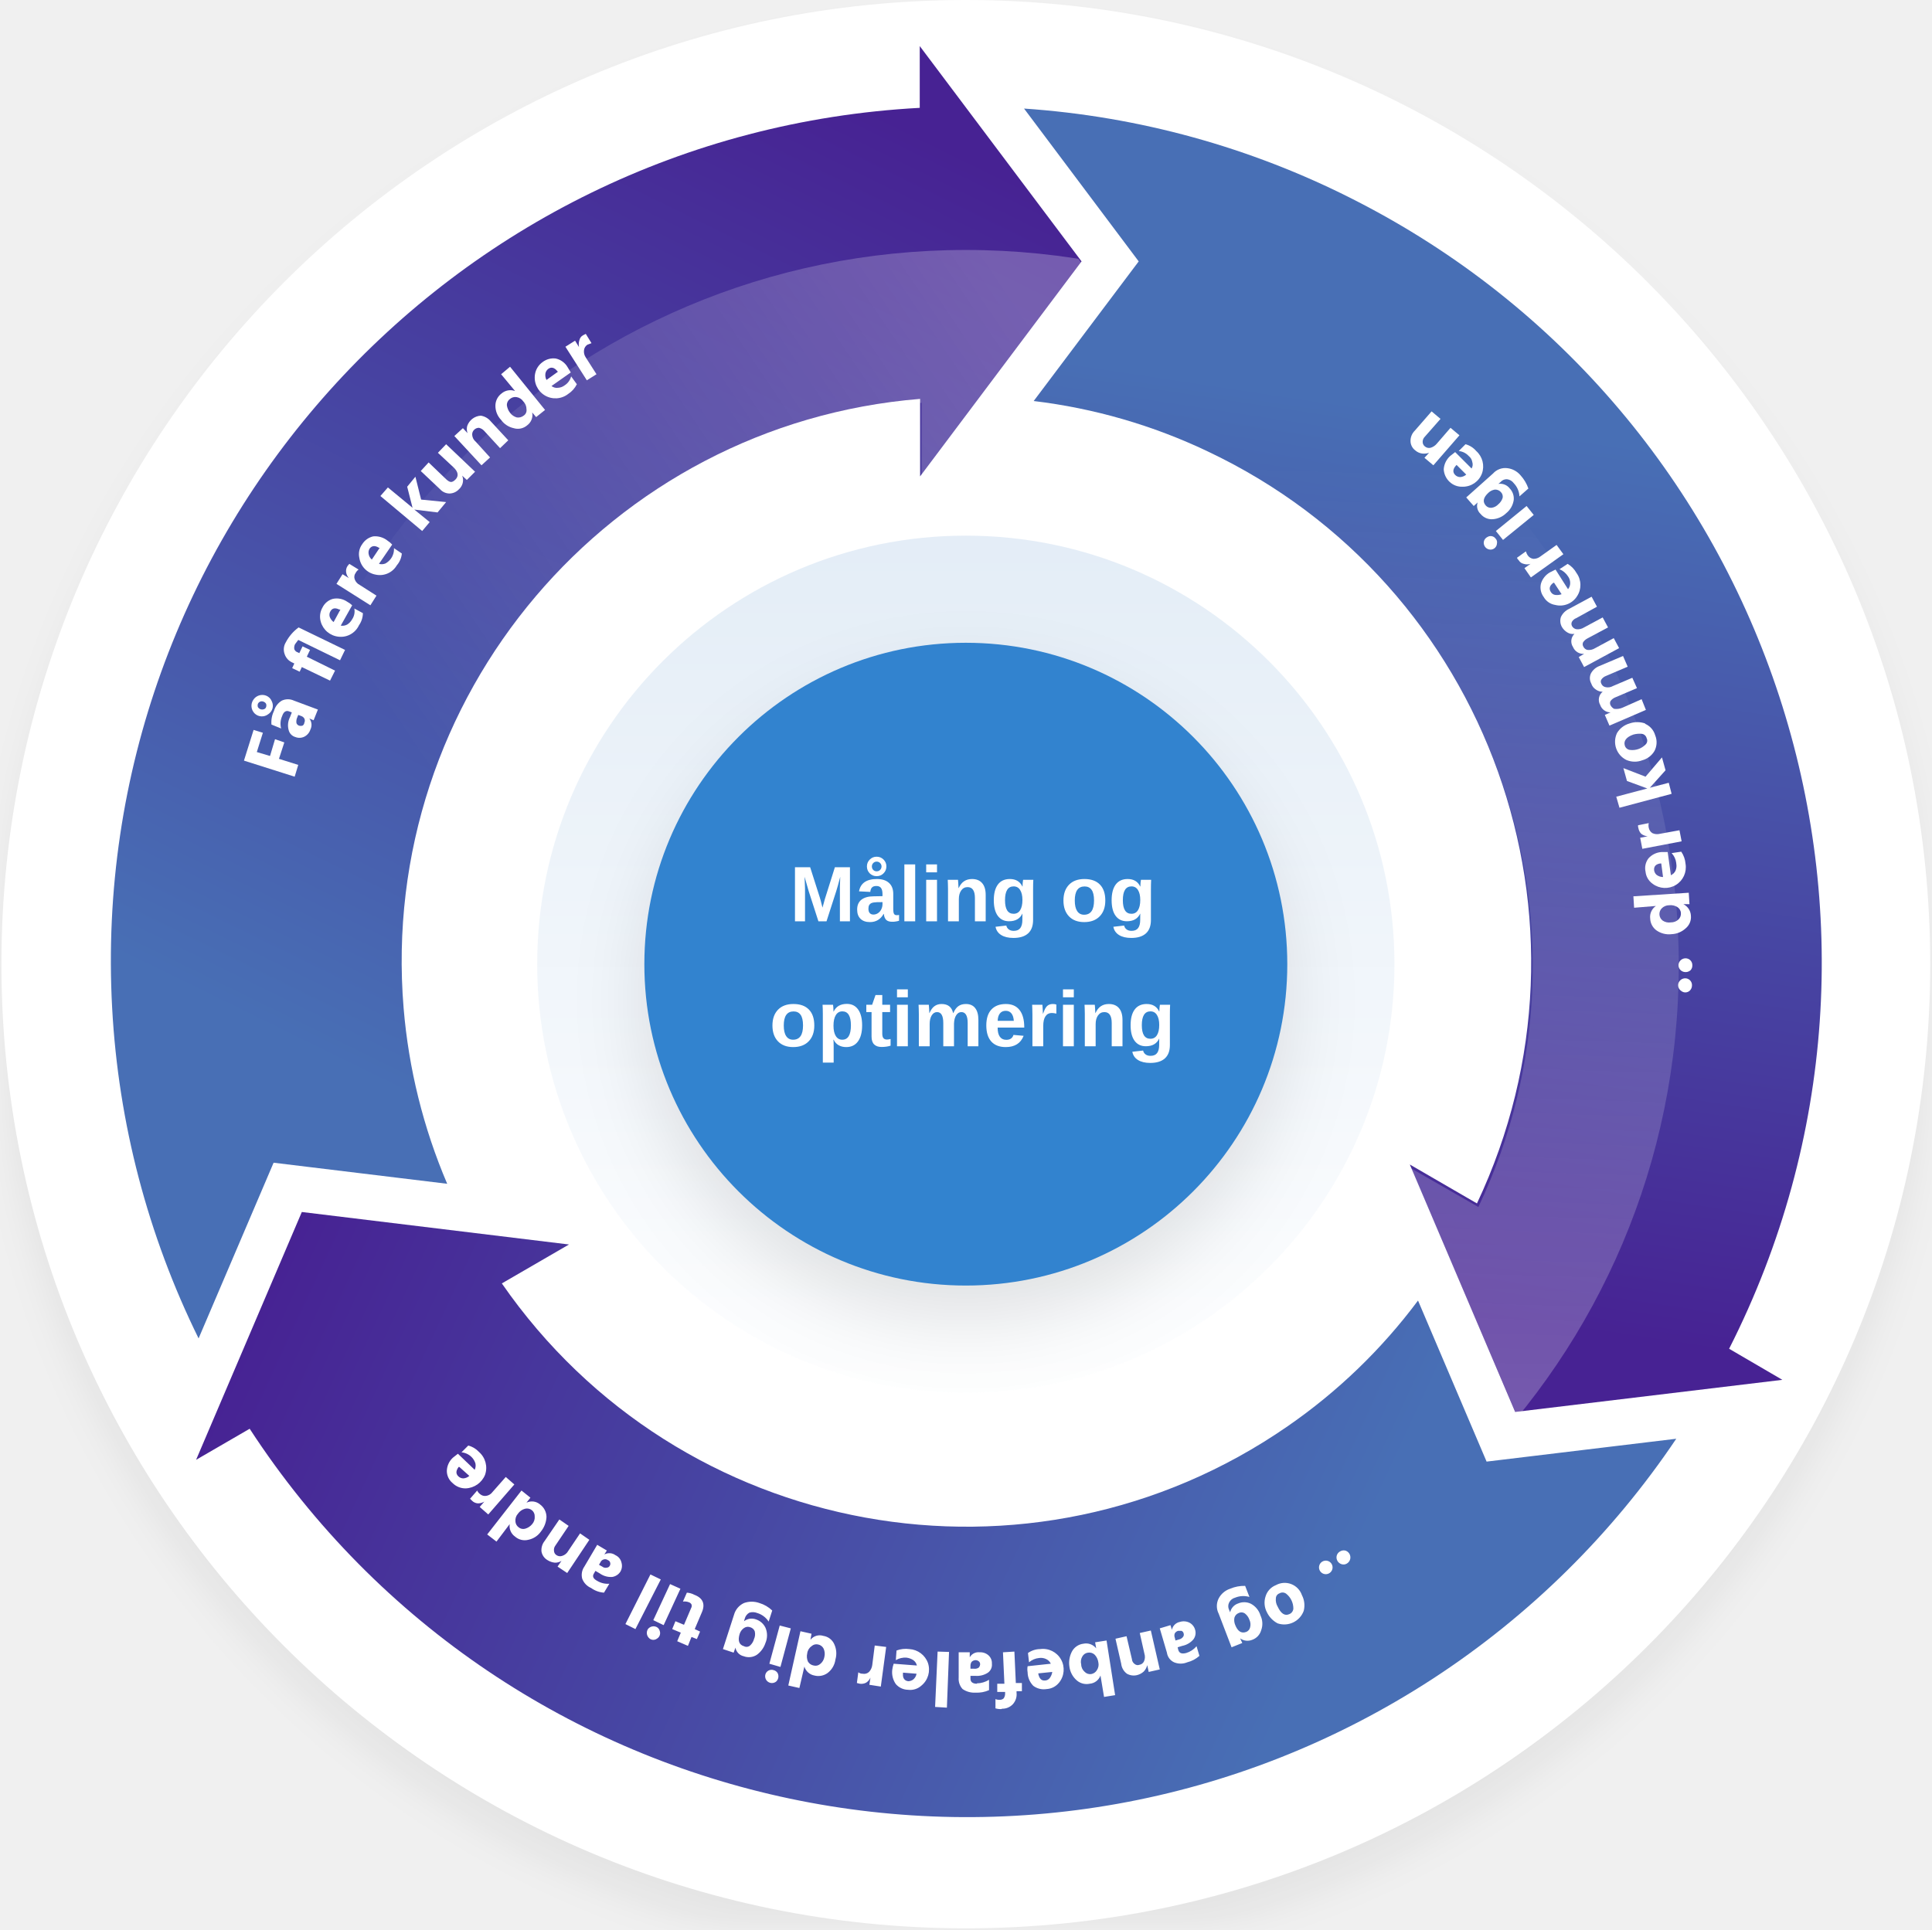
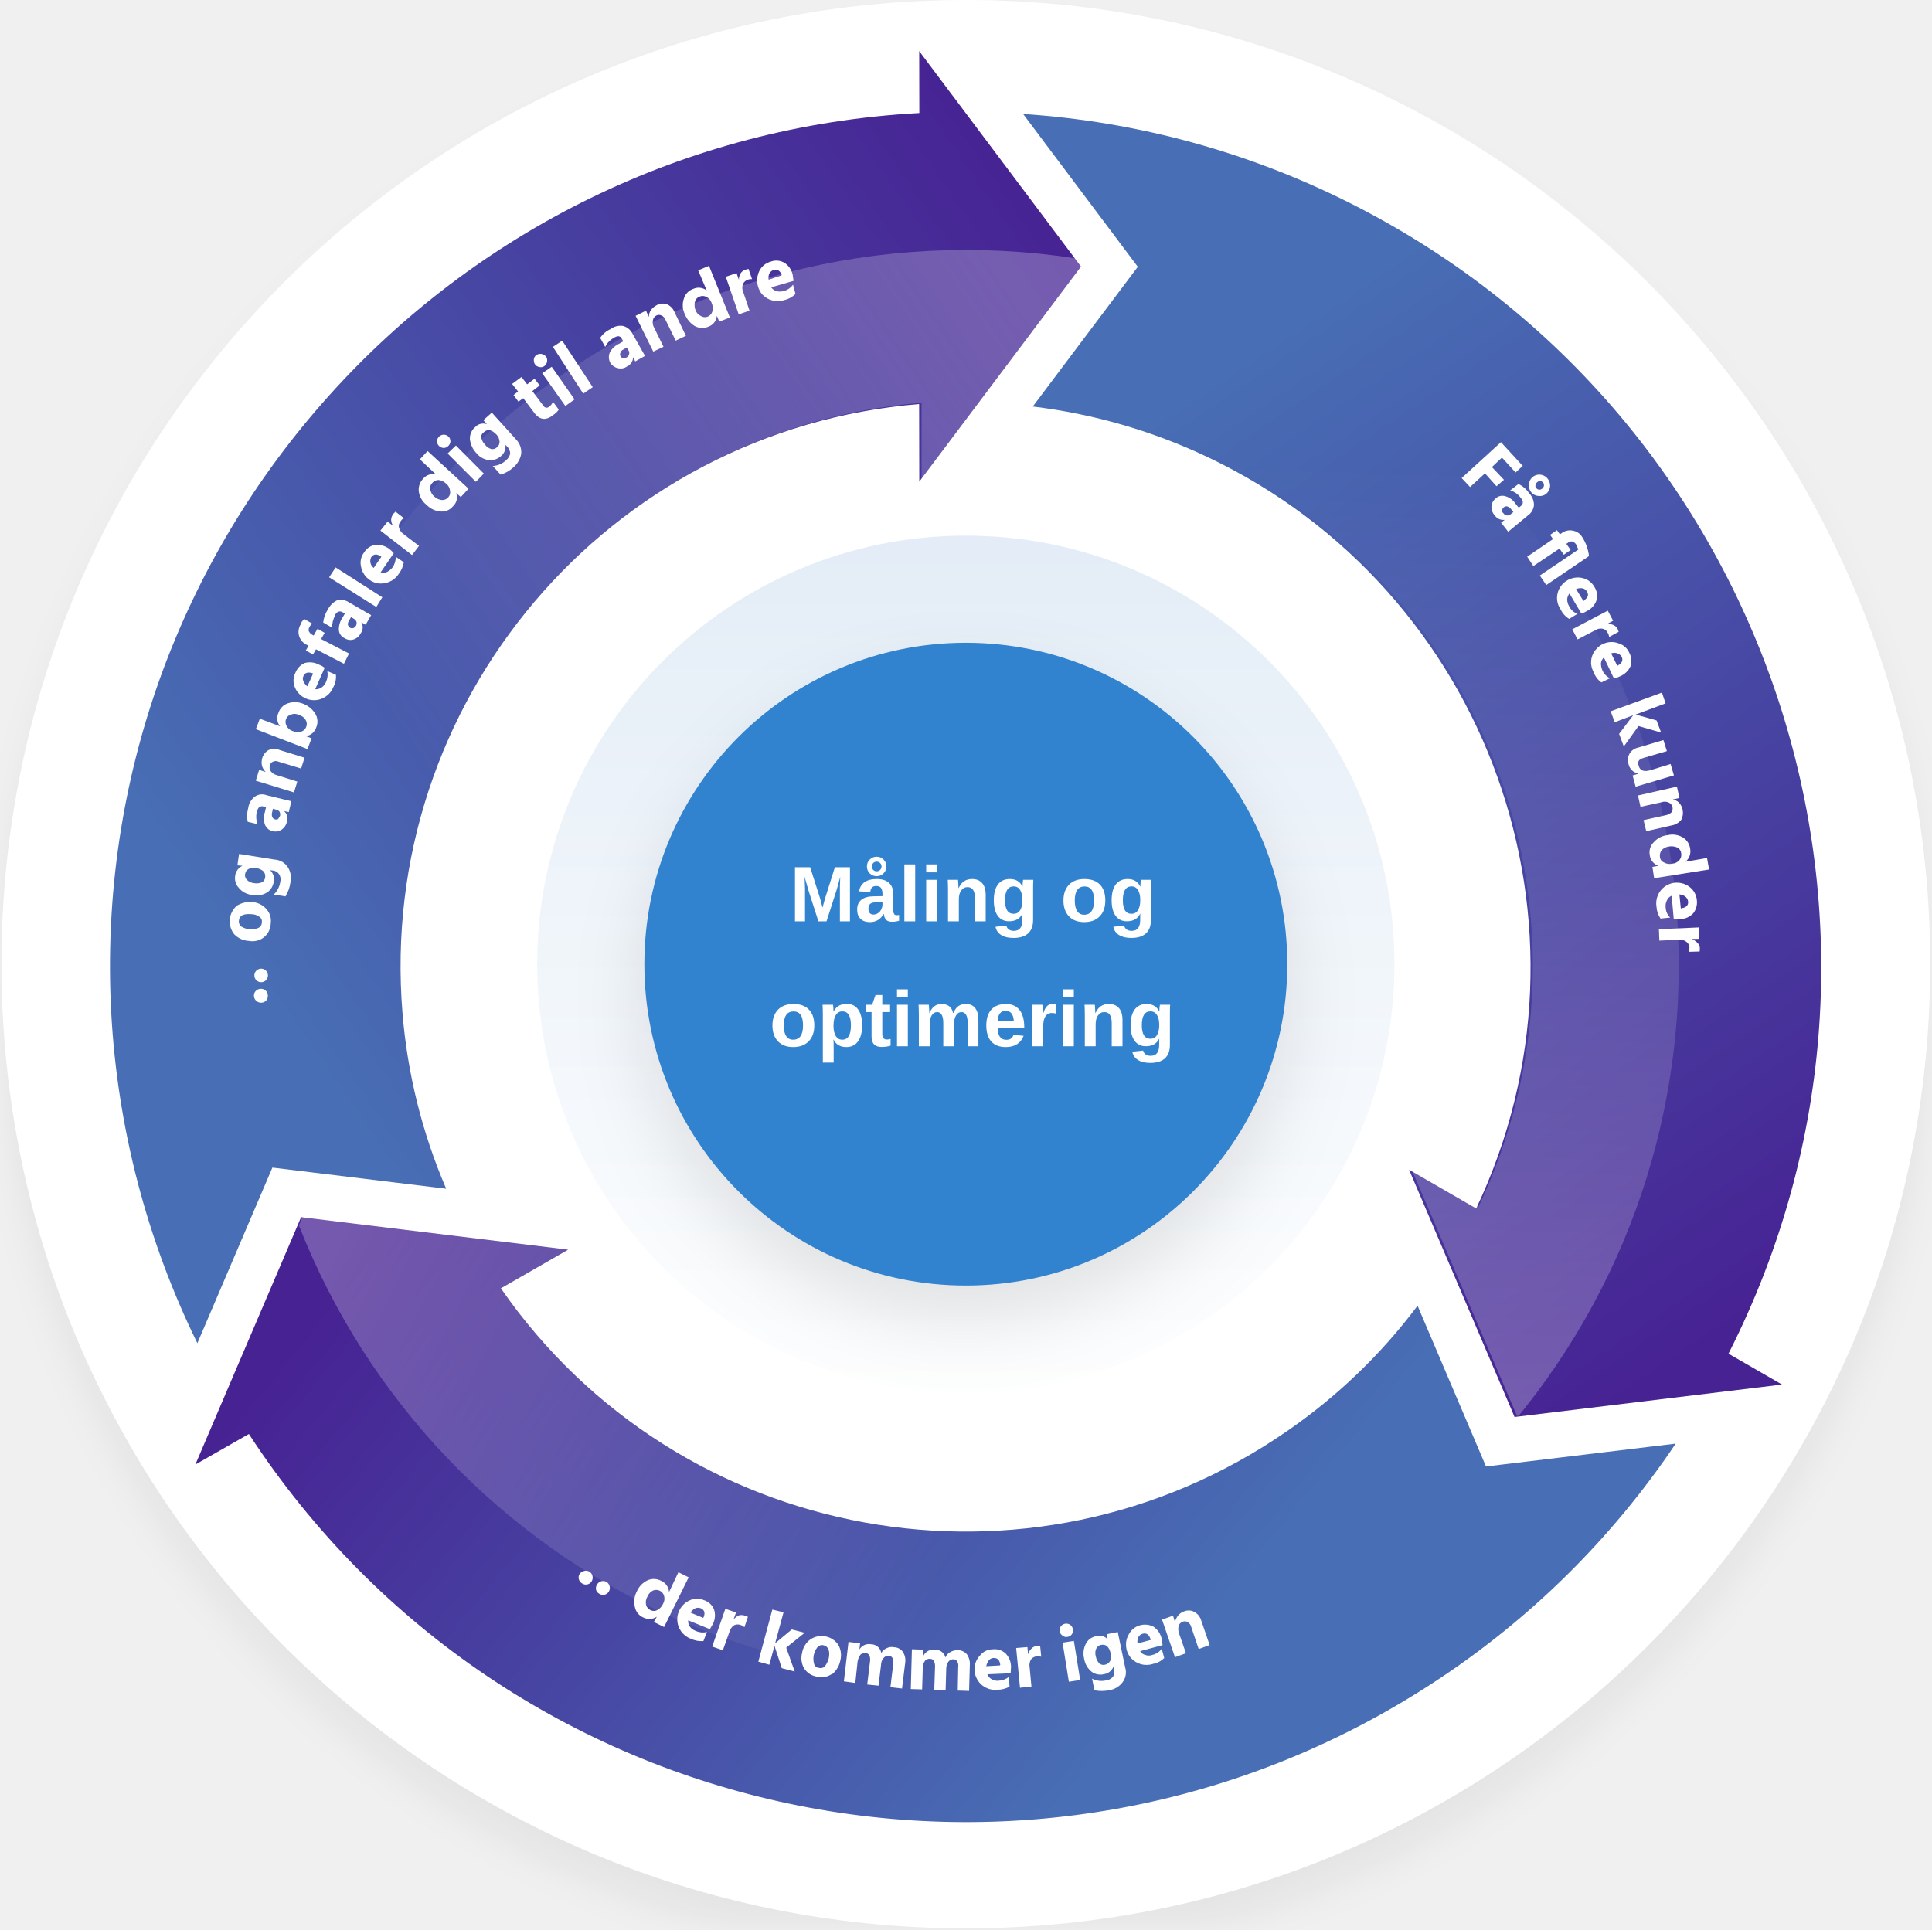
<svg xmlns="http://www.w3.org/2000/svg" xmlns:xlink="http://www.w3.org/1999/xlink" id="Layer_1" data-name="Layer 1" viewBox="0 0 540.9 540.3">
  <defs>
    <filter id="filter-2" x="-13.12" y="-4" width="107" height="107" name="filter-2">
      <feOffset result="shadowOffsetOuter1" dy="8" in="SourceAlpha" />
      <feGaussianBlur result="shadowBlurOuter1" stdDeviation="5" in="shadowOffsetOuter1" />
      <feColorMatrix values="0 0 0 0 0 0 0 0 0 0 0 0 0 0 0 0 0 0 0.05 0" in="shadowBlurOuter1" />
    </filter>
    <linearGradient id="linear-gradient" x1="-358.11" y1="679.93" x2="-357.41" y2="679.7" gradientTransform="matrix(-207.24, -358.95, -146.7, 84.7, 26031.16, -185748.02)" gradientUnits="userSpaceOnUse">
      <stop offset="0" stop-color="#472293" />
      <stop offset="1" stop-color="#486fb5" />
    </linearGradient>
    <mask id="mask" x="55.27" y="70.28" width="414.73" height="439.63" maskUnits="userSpaceOnUse">
      <g transform="translate(-9.6 -2)">
        <g id="mask-5">
          <path id="path-4" d="M426.3,412.3l53.1-6.4A239.1,239.1,0,0,1,411.3,473c-110.8,72.2-259.2,41-331.4-69.8l-15,8.6,29.5-69.3,74.9,9.1-18.8,10.8a158.1,158.1,0,0,0,220,40,156.4,156.4,0,0,0,36.6-35.1Z" fill="#fff" />
        </g>
      </g>
    </mask>
    <linearGradient id="linear-gradient-2" x1="-357.87" y1="680.34" x2="-357.44" y2="680.12" gradientTransform="matrix(400, 0, 0, -400, 143311, 272351.28)" gradientUnits="userSpaceOnUse">
      <stop offset="0" stop-color="#fff" />
      <stop offset="1" stop-color="#fff" stop-opacity="0" />
    </linearGradient>
    <linearGradient id="linear-gradient-3" x1="-356.64" y1="679.69" x2="-357" y2="680.55" gradientTransform="matrix(-111.68, -193.43, -316.08, 182.49, 175300.3, -192969.92)" xlink:href="#linear-gradient" />
    <mask id="mask-2" x="70" y="31.49" width="440.47" height="438.79" maskUnits="userSpaceOnUse">
      <g transform="translate(-9.6 -2)">
        <g id="mask-9">
          <path id="path-8" d="M509.1,389.4l-74.8,9.1-29.6-69.3L423.5,340c37.4-78.9,3.6-173.2-75.4-210.5a155.8,155.8,0,0,0-48.7-14.1l29.4-39.2L296.7,33.5a239,239,0,0,1,92.2,25.4c118,59.8,165.1,203.9,105.2,321.9Z" fill="#fff" />
        </g>
      </g>
    </mask>
    <linearGradient id="linear-gradient-4" x1="-357.61" y1="679.9" x2="-357.59" y2="680.55" xlink:href="#linear-gradient-2" />
    <linearGradient id="linear-gradient-5" x1="-356.79" y1="680.65" x2="-357.54" y2="679.96" gradientTransform="matrix(-135.92, -235.41, -313.36, 180.92, 164859.72, -206741.51)" xlink:href="#linear-gradient" />
    <mask id="mask-3" x="31.38" y="14" width="439" height="456" maskUnits="userSpaceOnUse">
      <g transform="translate(-9.6 -2)">
        <g id="mask-13">
          <path id="path-12" d="M267.6,16l45.2,60.2-45.2,60.3V114.8c-87.1,7.1-151.9,83.5-144.7,170.5a157.3,157.3,0,0,0,12.2,49.2l-48.7-5.9L65.5,377.8a238,238,0,0,1-24.1-92.5c-7.2-132,94.1-244.9,226.2-252Z" fill="#fff" />
        </g>
      </g>
    </mask>
    <linearGradient id="linear-gradient-6" x1="-357.37" y1="680.36" x2="-357.8" y2="680.07" gradientTransform="matrix(400, 0, 0, -400, 143311.38, 272351)" xlink:href="#linear-gradient-2" />
    <linearGradient id="linear-gradient-7" x1="-357" y1="680.5" x2="-357" y2="679.5" gradientTransform="matrix(240, 0, 0, -240, 85951.38, 163471)" gradientUnits="userSpaceOnUse">
      <stop offset="0" stop-color="#c9dcef" />
      <stop offset="1" stop-color="#fdfeff" />
    </linearGradient>
    <filter id="filter-17" x="-29.02" y="-15.9" width="138.9" height="138.9" name="filter-17">
      <feOffset result="shadowOffsetOuter1" dy="10" in="SourceAlpha" />
      <feGaussianBlur result="shadowBlurOuter1" stdDeviation="10" in="shadowOffsetOuter1" />
      <feColorMatrix values="0 0 0 0 0 0 0 0 0 0 0 0 0 0 0 0 0 0 0.1 0" in="shadowBlurOuter1" />
    </filter>
  </defs>
  <g id="Page-2">
    <g id="Homepage">
      <g id="content">
        <g id="wheel">
          <g id="section_1" data-name="section#1">
            <g id="wheel-2" data-name="wheel">
              <g id="base">
                <g filter="url(#filter-2)">
                  <circle id="path-1" cx="270.4" cy="270" r="270" />
                </g>
                <circle id="path-1-2" data-name="path-1" cx="270.4" cy="270" r="270" fill="#fff" />
              </g>
              <g id="arrows">
+                 <g id="arrow_1-2" data-name="arrow#1">
+                   <g id="arrow_1-3" data-name="arrow 1">
+                     <g id="Mask-4" class="movable-arrow movable-arrow3" transform="rotate(120, 270, 270)">
+                       <path id="path-12-2" data-name="path-12" d="M64.5,410.8l29.6-69.4,74.8,9.1-18.8,10.9a158.1,158.1,0,0,0,220,40,156.4,156.4,0,0,0,36.5-35.2l19.2,45.1,53.1-6.4a240.1,240.1,0,0,1-68,67.1c-110.8,72.2-259.2,40.9-331.4-69.9Z" transform="translate(-9.6 -2)" fill="url(#linear-gradient-5)" />
+                       <g id="_-..-og-anbefaler-dig-til-andre" data-name="-..-og-anbefaler-dig-til-andre">
+                         <path id="_.._og_anbefaler_dig_til_andre" data-name=" .. og anbefaler dig til andre" d="M384.7,436.5a1.9,1.9,0,0,0-.8,2.3,2,2,0,0,0,2.1,1.3,2,2,0,0,0,.2-3.9A2,2,0,0,0,384.7,436.5Zm-4.9,2.8a1.9,1.9,0,1,0,1.5-.2A1.9,1.9,0,0,0,379.8,439.3Zm-15.9,9.8a5.7,5.7,0,0,0,.4,4.4,6.9,6.9,0,0,0,3,3.1,5.8,5.8,0,0,0,7.3-3.5,6.2,6.2,0,0,0-.5-4.4,5.1,5.1,0,0,0-7.3-2.8A4.9,4.9,0,0,0,363.9,449.1Zm3.4,2.8a3.7,3.7,0,0,1-.5-2.3,1.5,1.5,0,0,1,1-1.4,1.7,1.7,0,0,1,1.9.1,5.3,5.3,0,0,1,2,4.2,1.8,1.8,0,0,1-1.1,1.5Q368.7,454.9,367.3,451.9Zm-9.2,1.9a3.8,3.8,0,0,1,1.3,1.8,3.1,3.1,0,0,1,.2,2.1,1.8,1.8,0,0,1-1.1,1.3c-1.4.5-2.4-.2-3.1-2a3.5,3.5,0,0,1-.2-2,2,2,0,0,1,1.2-1.3A1.7,1.7,0,0,1,358.1,453.8Zm-1.3,7a3.5,3.5,0,0,0,3.4.4,4,4,0,0,0,2.5-2.7,5.3,5.3,0,0,0-.2-4.1,5.5,5.5,0,0,0-2.7-3.3,4.3,4.3,0,0,0-3.5-.1,3.4,3.4,0,0,0-2.3,2.5l-.3-.7a2.3,2.3,0,0,1,0-2,2.6,2.6,0,0,1,1.7-1.4,6.1,6.1,0,0,1,4-.2l-1.2-3.1a10.1,10.1,0,0,0-4.2.8,5.6,5.6,0,0,0-3.2,2.7,4.7,4.7,0,0,0,0,4.3l3.6,9.4,3-1.2Zm-18.3-.2a1.7,1.7,0,0,1,0-1.2,1.6,1.6,0,0,1,.9-.7h1a1,1,0,0,1,.6.8,1,1,0,0,1-.2.9,1.9,1.9,0,0,1-1.1.7l-1,.3Zm3.2,4.3c-1.2.3-1.9.1-2.2-.8l-.2-.8,1.3-.4a5.5,5.5,0,0,0,3.1-1.8,3,3,0,0,0,.5-2.7,3.2,3.2,0,0,0-1.6-2,3.6,3.6,0,0,0-2.7-.2,2.8,2.8,0,0,0-2.2,2.2l-.4-1.3-3,.9,2,6.8a3.5,3.5,0,0,0,2,2.7,4.8,4.8,0,0,0,3.7,0,8,8,0,0,0,3.4-1.8l-.8-2.7a6.1,6.1,0,0,1-2.9,1.9Zm-7.4,4.6-2.5-10.9-3.1.7,1.3,5.8a3,3,0,0,1-.1,2.1,1.7,1.7,0,0,1-1.3,1,1.3,1.3,0,0,1-1.3-.2,1.8,1.8,0,0,1-.8-1.4l-1.5-6.4-3.1.7,1.6,7a4,4,0,0,0,1.6,2.8,3.9,3.9,0,0,0,2.8.4,4.4,4.4,0,0,0,1.9-1,4,4,0,0,0,1-1.8l.4,1.9Zm-18.2-4.1a3.8,3.8,0,0,1,1,2.1,2.8,2.8,0,0,1-.4,2.2,2.3,2.3,0,0,1-1.6,1.1,2.1,2.1,0,0,1-1.8-.6,2.8,2.8,0,0,1-1-2.1,2.9,2.9,0,0,1,.3-2.2,2.1,2.1,0,0,1,1.6-1.1A2.2,2.2,0,0,1,316.1,465.4Zm5.7,11.3-2.4-15.3-3.2.5.3,1.7a3.6,3.6,0,0,0-3.6-1.3,4.2,4.2,0,0,0-3.2,2.2,6.9,6.9,0,0,0-.7,4.2,6.1,6.1,0,0,0,2.1,3.9,4.2,4.2,0,0,0,3.6.9,3.5,3.5,0,0,0,3-2.3l1,6Zm-17.6-6.5a3.6,3.6,0,0,1-.7,1.7,1.7,1.7,0,0,1-1.3.7c-1,.1-1.6-.5-1.9-1.8v-.2Zm-3.7-3.9a3.4,3.4,0,0,1,2,.3,2.7,2.7,0,0,1,1.3,1.3l-6.5.7a4.8,4.8,0,0,0,0,1.7,5.5,5.5,0,0,0,1.6,3.8,4.9,4.9,0,0,0,3.7.9,4.8,4.8,0,0,0,3.5-1.8,5.8,5.8,0,0,0-5.3-9.4,6,6,0,0,0-3.4,1.1l.3,2.6a5,5,0,0,1,2.8-1.2Zm-10.4,14.2a4,4,0,0,0,3.1-1.3,4.1,4.1,0,0,0,1-3.2v-.4h1.5v-2.3H294l-.4-8.8-3.2.2.4,8.8h-2v2.3H291v.4a2.3,2.3,0,0,1-.4,1.4,1.5,1.5,0,0,1-1.1.4,2.5,2.5,0,0,1-1.2-.2v2.6a5,5,0,0,0,1.7.2Zm-8.8-12a2,2,0,0,1,.3-1.1,1.6,1.6,0,0,1,1.1-.5,1.4,1.4,0,0,1,.9.3,1,1,0,0,1,.4.9,1.5,1.5,0,0,1-.4.9,1.9,1.9,0,0,1-1.3.3h-1Zm1.8,5c-1.2,0-1.8-.5-1.8-1.4v-.8h1.4a5.6,5.6,0,0,0,3.5-.9,2.7,2.7,0,0,0,1.1-2.5,2.9,2.9,0,0,0-.9-2.3,3.4,3.4,0,0,0-2.5-.9,2.8,2.8,0,0,0-2.8,1.4v-1.4H278v7.1a4.2,4.2,0,0,0,1.1,3.2,5.8,5.8,0,0,0,3.6,1,8.3,8.3,0,0,0,3.8-.7v-2.9a6.7,6.7,0,0,1-3.4,1Zm-11-9-.7,15.5,3.3.2.6-15.6Zm-5.9,6.2a2.6,2.6,0,0,1-.9,1.6,2.4,2.4,0,0,1-1.4.5c-1-.1-1.6-.8-1.5-2.1v-.3Zm-2.8-4.5a4.4,4.4,0,0,1,1.9.7,2.5,2.5,0,0,1,1,1.5l-6.5-.5a8.5,8.5,0,0,0-.4,1.7,5.8,5.8,0,0,0,1,4,4.6,4.6,0,0,0,3.4,1.6,4.7,4.7,0,0,0,3.8-1.2,5.8,5.8,0,0,0,1.8-6.3,5.9,5.9,0,0,0-5.2-3.9,7.3,7.3,0,0,0-3.6.4l-.2,2.7a5.1,5.1,0,0,1,3-.7Zm-7.2,8.1,1.5-11.1-3.2-.4-.7,5.5a3.4,3.4,0,0,1-.9,1.9,2,2,0,0,1-1.8.5,1.9,1.9,0,0,1-1.2-.4l-.4,3,.8.2a2.9,2.9,0,0,0,1.8-.3,3.3,3.3,0,0,0,1.2-1.4l-.3,2Zm-16-10.6a3.6,3.6,0,0,1,.2,2.3,3.2,3.2,0,0,1-1.2,2,2,2,0,0,1-1.8.4,2.3,2.3,0,0,1-1.6-1.1,3.6,3.6,0,0,1-.2-2.3,2.8,2.8,0,0,1,1.2-2,2,2,0,0,1,1.8-.5,2.2,2.2,0,0,1,1.6,1.2Zm-5.4,5a3.6,3.6,0,0,0,2.8,2.5,4.4,4.4,0,0,0,3.7-.7,5.7,5.7,0,0,0,2.2-3.8,6.1,6.1,0,0,0-.3-4.2,4,4,0,0,0-3.1-2.4,3.3,3.3,0,0,0-3.6,1.1l.3-1.7-3.1-.7L230.3,474l3.1.7Zm-6.9-11.5L225,467.9l3.1.9L231,458Zm-1.7,12.5a1.8,1.8,0,0,0-2.2.9,1.9,1.9,0,0,0,2.9,2.3,2,2,0,0,0,.4-2.4,1.8,1.8,0,0,0-1.1-.8Zm-5.3-10.9a3.3,3.3,0,0,1-.2,2.2,3.7,3.7,0,0,1-1.1,1.8,1.5,1.5,0,0,1-1.7.2c-1.4-.4-1.8-1.6-1.2-3.5a3.1,3.1,0,0,1,1.2-1.6,1.9,1.9,0,0,1,1.8-.2,1.9,1.9,0,0,1,1.2,1.1Zm-5.4,4.6a3,3,0,0,0,2.3,2.4,4.1,4.1,0,0,0,3.7-.4,6.6,6.6,0,0,0,2.4-3.3,5.4,5.4,0,0,0,0-4.3,4.5,4.5,0,0,0-2.6-2.3,3.5,3.5,0,0,0-3.4.5l.2-.7a2.7,2.7,0,0,1,1.3-1.7,3.3,3.3,0,0,1,2.2.1,5.8,5.8,0,0,1,3.2,2.4l1-3.1a8.8,8.8,0,0,0-3.6-2.1,6.4,6.4,0,0,0-4.3,0,5.1,5.1,0,0,0-2.8,3.3l-3.1,9.6,3,1ZM198.7,456l-.9,2.2,2.4,1-1,2.4,3,1.3,1-2.5,1.5.6.9-2.1-1.5-.7,2-4.7c1-2.3.3-4-2.1-4.9a5.1,5.1,0,0,0-2.1-.6l-1.1,2.5a3.3,3.3,0,0,1,1.7.2,1.3,1.3,0,0,1,.7.6,1.2,1.2,0,0,1-.1,1l-2,4.7Zm-1.5-10.4-4.7,10.1,2.9,1.4,4.7-10.2Zm-3.8,12a2,2,0,0,0-2.4.6,2,2,0,0,0,.2,2.4,1.7,1.7,0,0,0,2.3.3,1.8,1.8,0,0,0,.8-2.2,1.7,1.7,0,0,0-.9-1.1Zm-1.7-14.7-7,13.9,2.8,1.4,7.1-13.9Zm-14-3.4a1.4,1.4,0,0,1,.9-.8,1.3,1.3,0,0,1,1.2.2.9.9,0,0,1,.6.6,1.1,1.1,0,0,1-.1,1,1,1,0,0,1-.8.5,1.5,1.5,0,0,1-1.3-.3l-.9-.5Zm-.9,5.2q-1.7-.9-.9-2.1l.4-.7,1.2.7a5.3,5.3,0,0,0,3.5,1,3.3,3.3,0,0,0,2.3-1.5,3.2,3.2,0,0,0,.3-2.5,3,3,0,0,0-1.7-2.1,2.9,2.9,0,0,0-3.1-.2l.7-1.1-2.7-1.6-3.6,6.1a4.1,4.1,0,0,0-.6,3.4,4.6,4.6,0,0,0,2.5,2.6,6.9,6.9,0,0,0,3.6,1.3l1.5-2.5a5.7,5.7,0,0,1-3.4-.8Zm-8.4-2.2,6.2-9.3-2.6-1.8-3.3,4.9a2.9,2.9,0,0,1-1.7,1.4,1.8,1.8,0,0,1-1.6-.2,1.5,1.5,0,0,1-.7-1.2,2,2,0,0,1,.4-1.5l3.7-5.5-2.6-1.8-4.1,6a4.1,4.1,0,0,0-.9,3,3.5,3.5,0,0,0,1.7,2.4,4.8,4.8,0,0,0,2,.7,3.2,3.2,0,0,0,1.9-.5l-1.1,1.6Zm-9.1-15.9a2.9,2.9,0,0,1-.7,2.2,3.9,3.9,0,0,1-2,1.3,2,2,0,0,1-1.8-.4,2.2,2.2,0,0,1-.9-1.7,2.8,2.8,0,0,1,.7-2.1,3.5,3.5,0,0,1,2-1.4,2.2,2.2,0,0,1,1.9.4A2.1,2.1,0,0,1,159.3,426.6Zm-7,2.2a3.6,3.6,0,0,0,1.5,3.5,4.1,4.1,0,0,0,3.7.9,5.7,5.7,0,0,0,3.6-2.4,7,7,0,0,0,1.5-4,4.4,4.4,0,0,0-1.8-3.5,3.5,3.5,0,0,0-3.8-.5l1.1-1.4-2.5-2L146,431.7l2.6,2Zm-6-2.7,7.3-8.4-2.4-2.1-3.7,4.2a2.7,2.7,0,0,1-1.8,1.1,2.1,2.1,0,0,1-1.7-.5,2.5,2.5,0,0,1-.8-1l-2,2.3.6.6a2.6,2.6,0,0,0,1.6.7,3.5,3.5,0,0,0,1.8-.5l-1.3,1.5ZM141,415.3a2.8,2.8,0,0,1-1.7.7,2,2,0,0,1-1.4-.6c-.7-.7-.7-1.5.1-2.6h.2Zm.6-5.3a4.2,4.2,0,0,1,1.1,1.8,2.8,2.8,0,0,1-.2,1.8l-4.7-4.5-1.4,1.1a5.2,5.2,0,0,0-1.7,3.7,4.4,4.4,0,0,0,1.6,3.4,5.1,5.1,0,0,0,3.7,1.5,6.1,6.1,0,0,0,5.4-3.8,5.9,5.9,0,0,0-1.7-6.4,6.2,6.2,0,0,0-3-1.8l-1.9,1.9a4.6,4.6,0,0,1,2.8,1.3Z" transform="translate(-9.6 -2)" fill="#fff" />
+                       </g>
+                     </g>
+                     <g mask="url(#mask-3)">
+                       <circle id="Oval-3" data-name="Oval" cx="270.4" cy="270" r="200" opacity="0.25" fill="url(#linear-gradient-6)" style="isolation: isolate" />
+                     </g>
+                   </g>
+                 </g>
                <g id="arrow_3" data-name="arrow#3">
                  <g id="arrow_2" data-name="arrow 2">
-                     <g id="Fill-1" class="movable-arrow2">
+                     <g id="Fill-1" class="movable-arrow movable-arrow2" transform="rotate(120, 270, 270)">
                      <path id="path-4-2" data-name="path-4" d="M328.4,75.2,296.3,32.4a239,239,0,0,1,92.1,25.4c118,59.8,165.1,204,105.3,321.9l14.9,8.7-74.8,9-29.5-69.3L423.1,339c37.3-79,3.5-173.3-75.4-210.6A156.6,156.6,0,0,0,299,114.3Z" transform="translate(-9.6 -2)" fill="url(#linear-gradient)" />
                      <g id="_-..-der-kommer-igen" data-name="-..-der-kommer-igen">
                        <path id="_.._der_kommer_igen" data-name=" .. der kommer igen" d="M483.3,278a1.9,1.9,0,0,0-1.5-2,2,2,0,0,0-2.2,1.1,1.9,1.9,0,0,0,.7,2.4,1.8,1.8,0,0,0,2.4-.1A2,2,0,0,0,483.3,278Zm.1-5.7a1.9,1.9,0,0,0-1.5-1.9,2,2,0,0,0-2.2,1.1,1.9,1.9,0,0,0,.7,2.4,2.1,2.1,0,0,0,2.5-.2A1.9,1.9,0,0,0,483.4,272.3Zm-3.9-12.8a3,3,0,0,1-2.1.8,3.2,3.2,0,0,1-2.3-.5,2.3,2.3,0,0,1-.3-3.4,2.9,2.9,0,0,1,2.1-.9,3.6,3.6,0,0,1,2.3.5,2.1,2.1,0,0,1,1,1.7,2.2,2.2,0,0,1-.7,1.8Zm-6.3-3.8a3.7,3.7,0,0,0-1.6,3.5,4.3,4.3,0,0,0,1.7,3.3,6.1,6.1,0,0,0,4.3,1.1,6.2,6.2,0,0,0,3.9-1.6,4.1,4.1,0,0,0,1.5-3.6,3.8,3.8,0,0,0-2.1-3.2h1.7l-.2-3.2L466.9,253l.2,3.2Zm2-8.1a3,3,0,0,1-1.8-.6,2.1,2.1,0,0,1-.7-1.3c-.1-1,.4-1.7,1.7-1.9h.3Zm3.7-3.8a3.4,3.4,0,0,1-.2,2,2.7,2.7,0,0,1-1.3,1.3l-.9-6.5h-1.7a5.3,5.3,0,0,0-3.7,1.8,4.5,4.5,0,0,0-.8,3.7,4.7,4.7,0,0,0,2,3.4,5.8,5.8,0,0,0,9.2-5.6,7,7,0,0,0-1.2-3.4l-2.7.4a4.9,4.9,0,0,1,1.3,2.8Zm-9.5-4.1,11-2.1-.6-3.1-5.5,1a3.1,3.1,0,0,1-2.1-.2,2.3,2.3,0,0,1-1-1.5,2.9,2.9,0,0,1,0-1.3l-3,.6a1.9,1.9,0,0,0,.1.8,3,3,0,0,0,.8,1.6,3.6,3.6,0,0,0,1.8.7l-2.1.4Zm.9-20.2-6.2-2.4,1,3.6,5.7,2.1-8.7,2.3.9,3.1,14.6-3.9-.8-3.1-5.3,1.4,4.4-4.9-1-3.6Zm-.1-14.9a6.6,6.6,0,0,0-4.4,0,5.9,5.9,0,0,0-3.5,2.7,5.7,5.7,0,0,0,2.6,7.5,5.9,5.9,0,0,0,4.5.1,5.7,5.7,0,0,0,3.4-2.6,5.2,5.2,0,0,0,.2-4.4,5,5,0,0,0-2.8-3.2Zm-3.3,3.1a6.5,6.5,0,0,1,2.4-.2,1.6,1.6,0,0,1,1.3,1.2,1.5,1.5,0,0,1-.3,1.8,5.2,5.2,0,0,1-4.4,1.5,1.7,1.7,0,0,1-1.4-1.2C464.1,209.5,464.9,208.4,466.9,207.7Zm-6.7-2.5,10.2-4.4-1.2-3-5.4,2.4a4.5,4.5,0,0,1-2.3.3,2.4,2.4,0,0,1-1-1,1.3,1.3,0,0,1,0-1.2,3.1,3.1,0,0,1,1.3-1l6.1-2.6-1.3-2.9-5.4,2.3a2.9,2.9,0,0,1-2.2.3,1.6,1.6,0,0,1-1.1-1,1.1,1.1,0,0,1,.1-1.2,2.7,2.7,0,0,1,1.2-.9l6.1-2.6-1.3-3-6.6,2.8a4.5,4.5,0,0,0-2.4,2.1,3.1,3.1,0,0,0,.1,2.8,3.1,3.1,0,0,0,1.3,1.7,3.1,3.1,0,0,0,1.9.6,2.9,2.9,0,0,0-.7,3.7,3.1,3.1,0,0,0,2.9,2.1l-1.6.7Zm-7.1-16.4,9.8-5.3-1.5-2.8-5.2,2.8a3.3,3.3,0,0,1-2.2.5,1.7,1.7,0,0,1-1.1-.9,1.3,1.3,0,0,1-.1-1.2,3.2,3.2,0,0,1,1.2-1.1l5.8-3.1-1.5-2.8-5.2,2.8a3.3,3.3,0,0,1-2.2.5,1.8,1.8,0,0,1-1.2-.9,1.3,1.3,0,0,1,0-1.2,2.3,2.3,0,0,1,1.2-1l5.8-3.2-1.5-2.8-6.3,3.4a4.7,4.7,0,0,0-2.3,2.3,3.5,3.5,0,0,0,.3,2.8,4.3,4.3,0,0,0,1.5,1.5,2.8,2.8,0,0,0,2,.4,2.9,2.9,0,0,0-.4,3.7,3.1,3.1,0,0,0,3.1,1.9l-1.5.9Zm-6.3-20.4a3.7,3.7,0,0,1-1.8.2,1.7,1.7,0,0,1-1.2-.8c-.6-.9-.4-1.8.7-2.6h.2Zm1.8-5a3.1,3.1,0,0,1,.6,1.9,2.7,2.7,0,0,1-.6,1.7l-3.5-5.5-1.6.8a5.4,5.4,0,0,0-2.5,3.2,4.5,4.5,0,0,0,.8,3.7,4.5,4.5,0,0,0,3.2,2.2,5.6,5.6,0,0,0,6.1-2.4,5.7,5.7,0,0,0-.1-6.5,6.9,6.9,0,0,0-2.5-2.6l-2.3,1.5a5.2,5.2,0,0,1,2.4,2Zm-10.4.3,9.1-6.5-1.9-2.6-4.5,3.2a3.1,3.1,0,0,1-2,.7,2.3,2.3,0,0,1-1.6-1,3.7,3.7,0,0,1-.5-1.1l-2.5,1.8a1.8,1.8,0,0,0,.5.7,2.1,2.1,0,0,0,1.4,1,3.1,3.1,0,0,0,1.9,0l-1.7,1.2Zm-1.2-20-8.6,7,2,2.5,8.6-7Zm-8.7,9.1a1.7,1.7,0,0,0-2.3-.4,1.8,1.8,0,0,0-.9,2.2,1.9,1.9,0,0,0,2,1.3,1.8,1.8,0,0,0,1.6-1.7,1.5,1.5,0,0,0-.4-1.4Zm2-11.4a3.8,3.8,0,0,1-1.2,1.8,3.2,3.2,0,0,1-1.9,1,1.9,1.9,0,0,1-1.6-.6c-1-1.1-.7-2.3.7-3.6a3.4,3.4,0,0,1,1.8-.9,2.1,2.1,0,0,1,1.7.7,1.8,1.8,0,0,1,.5,1.6Zm-7,1.3a3,3,0,0,0,.8,3.2,4,4,0,0,0,3.4,1.5,6,6,0,0,0,3.8-1.7,5.8,5.8,0,0,0,2.1-3.7,4.1,4.1,0,0,0-1.1-3.2,3.4,3.4,0,0,0-3.2-1.3l.6-.5a2.2,2.2,0,0,1,1.8-.8,2.7,2.7,0,0,1,1.9,1.1A5.7,5.7,0,0,1,435,141l2.5-2.2a10.7,10.7,0,0,0-2.2-3.7,5.7,5.7,0,0,0-3.7-2,4.6,4.6,0,0,0-4,1.5l-7.5,6.7,2.1,2.4Zm-3.2-7.8a2.8,2.8,0,0,1-1.7.7,2,2,0,0,1-1.4-.6c-.7-.7-.7-1.6.2-2.6l.2-.2Zm.7-5.2a2.7,2.7,0,0,1,1,1.7,2.2,2.2,0,0,1-.2,1.8l-4.6-4.6-1.4,1.1a5.5,5.5,0,0,0-1.8,3.7,5.2,5.2,0,0,0,1.6,3.5,5,5,0,0,0,3.7,1.4,5.7,5.7,0,0,0,5.4-3.7,5.8,5.8,0,0,0-1.6-6.3,6,6,0,0,0-3-1.9l-1.9,1.9a4.4,4.4,0,0,1,2.8,1.4Zm-9.9,2.6,7.3-8.4-2.5-2.1-3.8,4.4a3.6,3.6,0,0,1-1.8,1.2,1.8,1.8,0,0,1-1.6-.4,1.6,1.6,0,0,1-.6-1.3,2,2,0,0,1,.6-1.4l4.4-5-2.5-2.1-4.7,5.4a4,4,0,0,0-1.2,2.9,3.3,3.3,0,0,0,1.3,2.6,3.7,3.7,0,0,0,1.9.9,4.4,4.4,0,0,0,2-.2l-1.3,1.4Z" transform="translate(-9.6 -2)" fill="#fff" />
                      </g>
                    </g>
                    <g mask="url(#mask)">
                      <circle id="Oval" cx="270" cy="270.3" r="200" opacity="0.25" fill="url(#linear-gradient-2)" style="isolation: isolate" />
                    </g>
                  </g>
                </g>
                <g id="arrow_2-2" data-name="arrow#2">
                  <g id="arrow_1" data-name="arrow 1">
-                     <g id="Fill-4" class="movable-arrow1">
+                     <g id="Fill-4" class="movable-arrow movable-arrow1" transform="rotate(120, 270, 270)">
                      <path id="path-8-2" data-name="path-8" d="M267.1,14.9l45.3,60.3-45.2,60.2V113.7c-87,7.1-151.8,83.5-144.6,170.6a158.7,158.7,0,0,0,12.2,49.2l-48.6-5.9-21,49.2A238.5,238.5,0,0,1,41,284.3c-7.2-132.1,94.1-245,226.1-252.1Z" transform="translate(-9.6 -2)" fill="url(#linear-gradient-3)" />
                      <g id="Få-flere-kunder">
                        <path id="Få_flere_kunder" data-name="Få flere kunder" d="M80.6,206.4,77.9,215l14.2,4.5,1-3.3-5.4-1.7,1.5-4.6-2.6-.9-1.4,4.7-3.7-1.1,1.7-5.4Zm2.8-7.9a1.3,1.3,0,0,1,.7.6,1.4,1.4,0,0,1,0,.9.9.9,0,0,1-.6.6,1.4,1.4,0,0,1-1.7-.6,1.4,1.4,0,0,1,0-.9,1.2,1.2,0,0,1,1.6-.6Zm.7-1.7a3,3,0,0,0-3.6,1.2,3,3,0,0,0,.4,3.8,2.9,2.9,0,0,0,3.8.2,2.8,2.8,0,0,0,1-3.6A2.8,2.8,0,0,0,84.1,196.8Zm9.8,5.7a1.6,1.6,0,0,1,.9.7,1.3,1.3,0,0,1,0,1.2,1,1,0,0,1-.5.8,1.7,1.7,0,0,1-1,0,1.2,1.2,0,0,1-.7-.7,2.8,2.8,0,0,1,.1-1.3l.4-1Zm-5.3,0c.4-1.2,1.1-1.6,1.9-1.3l.8.3-.5,1.3a5,5,0,0,0-.4,3.6,2.7,2.7,0,0,0,1.9,2,3.1,3.1,0,0,0,2.5-.1,3.4,3.4,0,0,0,1.7-2,2.9,2.9,0,0,0-.3-3.1l1.2.5,1.2-3-6.7-2.5a4,4,0,0,0-3.4,0,4.9,4.9,0,0,0-2.2,2.9,7.2,7.2,0,0,0-.7,3.8l2.7,1.1a5.3,5.3,0,0,1,.3-3.5Zm2.8-13.4,2.1,1,.6-1.3,7.9,3.8,1.4-2.8-7.9-3.9.9-1.9-2.1-1-.9,1.9-.4-.2a1.5,1.5,0,0,1-1-.9,2.2,2.2,0,0,1,.2-1.4l.9-1.2,11.7,5.7,1.4-2.9-13-6.3a12.2,12.2,0,0,0-3.6,4.2,3.8,3.8,0,0,0-.3,3.3,3.9,3.9,0,0,0,2.3,2.4l.4.2ZM103,176.2a3.3,3.3,0,0,1-1.1-1.5,1.9,1.9,0,0,1,.2-1.5c.5-.9,1.3-1.1,2.5-.5h.3Zm5.2-.8a4,4,0,0,1-1.4,1.5,2.8,2.8,0,0,1-1.8.3l3.2-5.7a7.1,7.1,0,0,0-1.4-1,5.2,5.2,0,0,0-4-.8,4.6,4.6,0,0,0-2.9,2.4,5.1,5.1,0,0,0-.5,4,5.8,5.8,0,0,0,5,4.2,5.6,5.6,0,0,0,5.7-3.2,6,6,0,0,0,1.1-3.4l-2.4-1.3a4,4,0,0,1-.6,3Zm-4.4-9.9,9.5,6,1.7-2.7-4.7-3a2.8,2.8,0,0,1-1.4-1.6,1.9,1.9,0,0,1,.3-1.8,2.4,2.4,0,0,1,.8-.9l-2.6-1.6-.5.6a2.5,2.5,0,0,0-.4,1.7,3,3,0,0,0,.8,1.7l-1.8-1.1Zm9.9-6.8a2.6,2.6,0,0,1-.9-1.6,2.1,2.1,0,0,1,.3-1.5c.6-.8,1.5-.9,2.6-.2h.2Zm5.3-.2a4.7,4.7,0,0,1-1.5,1.3,2.8,2.8,0,0,1-1.8.1l3.7-5.4a6.9,6.9,0,0,0-1.3-1.1,5.6,5.6,0,0,0-4-1.2,4.9,4.9,0,0,0-3.1,2.2,4.7,4.7,0,0,0-.8,3.8,5.6,5.6,0,0,0,4.5,4.7,5.5,5.5,0,0,0,6-2.6,5.8,5.8,0,0,0,1.4-3.3l-2.2-1.5A4.6,4.6,0,0,1,119,158.5Zm8.5-16.6-1.6-6.4-2.3,2.8,1.5,5.9-6.9-5.7-2.1,2.4,11.7,9.8,2.1-2.5-4.3-3.5,6.5.8,2.4-2.9Zm9-9.1c1.4,1.3,1.6,2.5.6,3.5s-1.6.8-2.6-.1l-4.9-4.7-2.2,2.4,5.4,5.1a3.6,3.6,0,0,0,2.7,1.2,3.7,3.7,0,0,0,2.6-1.2,3.4,3.4,0,0,0,.9-3.8l1.3,1.2,2.3-2.3-8.1-7.7-2.3,2.4Zm.3-8.7,7.6,8.2,2.4-2.2-4-4.4a2.7,2.7,0,0,1-1-1.9,1.8,1.8,0,0,1,.6-1.5,1.9,1.9,0,0,1,1.3-.5,2.9,2.9,0,0,1,1.4.8l4.5,4.9,2.3-2.2L147,120a4.5,4.5,0,0,0-2.8-1.6,4.3,4.3,0,0,0-3.8,2.9,3.4,3.4,0,0,0,.1,2l-1.3-1.4Zm17.5-5.2a3.5,3.5,0,0,1-1.9-1.3,4.3,4.3,0,0,1-.9-2.2,2.1,2.1,0,0,1,.9-1.7,2.3,2.3,0,0,1,1.8-.5,2.8,2.8,0,0,1,1.9,1.2,3.1,3.1,0,0,1,.9,2.2,1.8,1.8,0,0,1-.8,1.8,2.5,2.5,0,0,1-1.9.5Zm-.5-7.4a3.8,3.8,0,0,0-3.8.7,4.3,4.3,0,0,0-1.7,3.3,5.7,5.7,0,0,0,1.6,4.1,5.9,5.9,0,0,0,3.5,2.3,4,4,0,0,0,3.8-.8,3.6,3.6,0,0,0,1.4-3.6l1.1,1.3,2.5-2-9.8-12.1-2.5,2.1Zm8.8-3.1a2.9,2.9,0,0,1-.3-1.8,2,2,0,0,1,.8-1.3c.8-.6,1.7-.4,2.5.6l.2.2Zm5.1,1.5a3.4,3.4,0,0,1-1.9.7,2.4,2.4,0,0,1-1.8-.5l5.4-3.8-.9-1.5a5.1,5.1,0,0,0-3.3-2.4,5,5,0,0,0-3.7,1,5.2,5.2,0,0,0-2.1,3.3,5.8,5.8,0,0,0,9.3,5.6,6.9,6.9,0,0,0,2.4-2.7l-1.6-2.2a4.2,4.2,0,0,1-1.8,2.5Zm.2-10.8,6,9.4,2.7-1.7-3-4.7a2.9,2.9,0,0,1-.5-2,2.1,2.1,0,0,1,1-1.6l1.1-.4-1.6-2.6-.8.4a2.1,2.1,0,0,0-1,1.4,4,4,0,0,0-.1,1.9l-1.1-1.8Z" transform="translate(-9.6 -2)" fill="#fff" />
                      </g>
                    </g>
+                     <path id="mask-2" class="mask-2" d="M267.1,14.9l45.3,60.3-45.2,60.2V113.7c-87,7.1-151.8,83.5-144.6,170.6a158.7,158.7,0,0,0,12.2,49.2l-48.6-5.9-21,49.2A238.5,238.5,0,0,1,41,284.3c-7.2-132.1,94.1-245,226.1-252.1Z" transform="translate(-9.6 -2)" fill="white" stroke="white" stroke-width="4px" opacity="0" />
                    <g mask="url(#mask-2)">
                      <circle id="Oval-2" data-name="Oval" cx="270" cy="270.3" r="200" opacity="0.25" fill="url(#linear-gradient-4)" style="isolation: isolate" />
-                     </g>
-                   </g>
-                 </g>
-                 <g id="arrow_1-2" data-name="arrow#1">
-                   <g id="arrow_1-3" data-name="arrow 1">
-                     <g id="Mask-4" class="movable-arrow3">
-                       <path id="path-12-2" data-name="path-12" d="M64.5,410.8l29.6-69.4,74.8,9.1-18.8,10.9a158.1,158.1,0,0,0,220,40,156.4,156.4,0,0,0,36.5-35.2l19.2,45.1,53.1-6.4a240.1,240.1,0,0,1-68,67.1c-110.8,72.2-259.2,40.9-331.4-69.9Z" transform="translate(-9.6 -2)" fill="url(#linear-gradient-5)" />
-                       <g id="_-..-og-anbefaler-dig-til-andre" data-name="-..-og-anbefaler-dig-til-andre">
-                         <path id="_.._og_anbefaler_dig_til_andre" data-name=" .. og anbefaler dig til andre" d="M384.7,436.5a1.9,1.9,0,0,0-.8,2.3,2,2,0,0,0,2.1,1.3,2,2,0,0,0,.2-3.9A2,2,0,0,0,384.7,436.5Zm-4.9,2.8a1.9,1.9,0,1,0,1.5-.2A1.9,1.9,0,0,0,379.8,439.3Zm-15.9,9.8a5.7,5.7,0,0,0,.4,4.4,6.9,6.9,0,0,0,3,3.1,5.8,5.8,0,0,0,7.3-3.5,6.2,6.2,0,0,0-.5-4.4,5.1,5.1,0,0,0-7.3-2.8A4.9,4.9,0,0,0,363.9,449.1Zm3.4,2.8a3.7,3.7,0,0,1-.5-2.3,1.5,1.5,0,0,1,1-1.4,1.7,1.7,0,0,1,1.9.1,5.3,5.3,0,0,1,2,4.2,1.8,1.8,0,0,1-1.1,1.5Q368.7,454.9,367.3,451.9Zm-9.2,1.9a3.8,3.8,0,0,1,1.3,1.8,3.1,3.1,0,0,1,.2,2.1,1.8,1.8,0,0,1-1.1,1.3c-1.4.5-2.4-.2-3.1-2a3.5,3.5,0,0,1-.2-2,2,2,0,0,1,1.2-1.3A1.7,1.7,0,0,1,358.1,453.8Zm-1.3,7a3.5,3.5,0,0,0,3.4.4,4,4,0,0,0,2.5-2.7,5.3,5.3,0,0,0-.2-4.1,5.5,5.5,0,0,0-2.7-3.3,4.3,4.3,0,0,0-3.5-.1,3.4,3.4,0,0,0-2.3,2.5l-.3-.7a2.3,2.3,0,0,1,0-2,2.6,2.6,0,0,1,1.7-1.4,6.1,6.1,0,0,1,4-.2l-1.2-3.1a10.1,10.1,0,0,0-4.2.8,5.6,5.6,0,0,0-3.2,2.7,4.7,4.7,0,0,0,0,4.3l3.6,9.4,3-1.2Zm-18.3-.2a1.7,1.7,0,0,1,0-1.2,1.6,1.6,0,0,1,.9-.7h1a1,1,0,0,1,.6.8,1,1,0,0,1-.2.9,1.9,1.9,0,0,1-1.1.7l-1,.3Zm3.2,4.3c-1.2.3-1.9.1-2.2-.8l-.2-.8,1.3-.4a5.5,5.5,0,0,0,3.1-1.8,3,3,0,0,0,.5-2.7,3.2,3.2,0,0,0-1.6-2,3.6,3.6,0,0,0-2.7-.2,2.8,2.8,0,0,0-2.2,2.2l-.4-1.3-3,.9,2,6.8a3.5,3.5,0,0,0,2,2.7,4.8,4.8,0,0,0,3.7,0,8,8,0,0,0,3.4-1.8l-.8-2.7a6.1,6.1,0,0,1-2.9,1.9Zm-7.4,4.6-2.5-10.9-3.1.7,1.3,5.8a3,3,0,0,1-.1,2.1,1.7,1.7,0,0,1-1.3,1,1.3,1.3,0,0,1-1.3-.2,1.8,1.8,0,0,1-.8-1.4l-1.5-6.4-3.1.7,1.6,7a4,4,0,0,0,1.6,2.8,3.9,3.9,0,0,0,2.8.4,4.4,4.4,0,0,0,1.9-1,4,4,0,0,0,1-1.8l.4,1.9Zm-18.2-4.1a3.8,3.8,0,0,1,1,2.1,2.8,2.8,0,0,1-.4,2.2,2.3,2.3,0,0,1-1.6,1.1,2.1,2.1,0,0,1-1.8-.6,2.8,2.8,0,0,1-1-2.1,2.9,2.9,0,0,1,.3-2.2,2.1,2.1,0,0,1,1.6-1.1A2.2,2.2,0,0,1,316.1,465.4Zm5.7,11.3-2.4-15.3-3.2.5.3,1.7a3.6,3.6,0,0,0-3.6-1.3,4.2,4.2,0,0,0-3.2,2.2,6.9,6.9,0,0,0-.7,4.2,6.1,6.1,0,0,0,2.1,3.9,4.2,4.2,0,0,0,3.6.9,3.5,3.5,0,0,0,3-2.3l1,6Zm-17.6-6.5a3.6,3.6,0,0,1-.7,1.7,1.7,1.7,0,0,1-1.3.7c-1,.1-1.6-.5-1.9-1.8v-.2Zm-3.7-3.9a3.4,3.4,0,0,1,2,.3,2.7,2.7,0,0,1,1.3,1.3l-6.5.7a4.8,4.8,0,0,0,0,1.7,5.5,5.5,0,0,0,1.6,3.8,4.9,4.9,0,0,0,3.7.9,4.8,4.8,0,0,0,3.5-1.8,5.8,5.8,0,0,0-5.3-9.4,6,6,0,0,0-3.4,1.1l.3,2.6a5,5,0,0,1,2.8-1.2Zm-10.4,14.2a4,4,0,0,0,3.1-1.3,4.1,4.1,0,0,0,1-3.2v-.4h1.5v-2.3H294l-.4-8.8-3.2.2.4,8.8h-2v2.3H291v.4a2.3,2.3,0,0,1-.4,1.4,1.5,1.5,0,0,1-1.1.4,2.5,2.5,0,0,1-1.2-.2v2.6a5,5,0,0,0,1.7.2Zm-8.8-12a2,2,0,0,1,.3-1.1,1.6,1.6,0,0,1,1.1-.5,1.4,1.4,0,0,1,.9.3,1,1,0,0,1,.4.9,1.5,1.5,0,0,1-.4.9,1.9,1.9,0,0,1-1.3.3h-1Zm1.8,5c-1.2,0-1.8-.5-1.8-1.4v-.8h1.4a5.6,5.6,0,0,0,3.5-.9,2.7,2.7,0,0,0,1.1-2.5,2.9,2.9,0,0,0-.9-2.3,3.4,3.4,0,0,0-2.5-.9,2.8,2.8,0,0,0-2.8,1.4v-1.4H278v7.1a4.2,4.2,0,0,0,1.1,3.2,5.8,5.8,0,0,0,3.6,1,8.3,8.3,0,0,0,3.8-.7v-2.9a6.7,6.7,0,0,1-3.4,1Zm-11-9-.7,15.5,3.3.2.6-15.6Zm-5.9,6.2a2.6,2.6,0,0,1-.9,1.6,2.4,2.4,0,0,1-1.4.5c-1-.1-1.6-.8-1.5-2.1v-.3Zm-2.8-4.5a4.4,4.4,0,0,1,1.9.7,2.5,2.5,0,0,1,1,1.5l-6.5-.5a8.5,8.5,0,0,0-.4,1.7,5.8,5.8,0,0,0,1,4,4.6,4.6,0,0,0,3.4,1.6,4.7,4.7,0,0,0,3.8-1.2,5.8,5.8,0,0,0,1.8-6.3,5.9,5.9,0,0,0-5.2-3.9,7.3,7.3,0,0,0-3.6.4l-.2,2.7a5.1,5.1,0,0,1,3-.7Zm-7.2,8.1,1.5-11.1-3.2-.4-.7,5.5a3.4,3.4,0,0,1-.9,1.9,2,2,0,0,1-1.8.5,1.9,1.9,0,0,1-1.2-.4l-.4,3,.8.2a2.9,2.9,0,0,0,1.8-.3,3.3,3.3,0,0,0,1.2-1.4l-.3,2Zm-16-10.6a3.6,3.6,0,0,1,.2,2.3,3.2,3.2,0,0,1-1.2,2,2,2,0,0,1-1.8.4,2.3,2.3,0,0,1-1.6-1.1,3.6,3.6,0,0,1-.2-2.3,2.8,2.8,0,0,1,1.2-2,2,2,0,0,1,1.8-.5,2.2,2.2,0,0,1,1.6,1.2Zm-5.4,5a3.6,3.6,0,0,0,2.8,2.5,4.4,4.4,0,0,0,3.7-.7,5.7,5.7,0,0,0,2.2-3.8,6.1,6.1,0,0,0-.3-4.2,4,4,0,0,0-3.1-2.4,3.3,3.3,0,0,0-3.6,1.1l.3-1.7-3.1-.7L230.3,474l3.1.7Zm-6.9-11.5L225,467.9l3.1.9L231,458Zm-1.7,12.5a1.8,1.8,0,0,0-2.2.9,1.9,1.9,0,0,0,2.9,2.3,2,2,0,0,0,.4-2.4,1.8,1.8,0,0,0-1.1-.8Zm-5.3-10.9a3.3,3.3,0,0,1-.2,2.2,3.7,3.7,0,0,1-1.1,1.8,1.5,1.5,0,0,1-1.7.2c-1.4-.4-1.8-1.6-1.2-3.5a3.1,3.1,0,0,1,1.2-1.6,1.9,1.9,0,0,1,1.8-.2,1.9,1.9,0,0,1,1.2,1.1Zm-5.4,4.6a3,3,0,0,0,2.3,2.4,4.1,4.1,0,0,0,3.7-.4,6.6,6.6,0,0,0,2.4-3.3,5.4,5.4,0,0,0,0-4.3,4.5,4.5,0,0,0-2.6-2.3,3.5,3.5,0,0,0-3.4.5l.2-.7a2.7,2.7,0,0,1,1.3-1.7,3.3,3.3,0,0,1,2.2.1,5.8,5.8,0,0,1,3.2,2.4l1-3.1a8.8,8.8,0,0,0-3.6-2.1,6.4,6.4,0,0,0-4.3,0,5.1,5.1,0,0,0-2.8,3.3l-3.1,9.6,3,1ZM198.7,456l-.9,2.2,2.4,1-1,2.4,3,1.3,1-2.5,1.5.6.9-2.1-1.5-.7,2-4.7c1-2.3.3-4-2.1-4.9a5.1,5.1,0,0,0-2.1-.6l-1.1,2.5a3.3,3.3,0,0,1,1.7.2,1.3,1.3,0,0,1,.7.6,1.2,1.2,0,0,1-.1,1l-2,4.7Zm-1.5-10.4-4.7,10.1,2.9,1.4,4.7-10.2Zm-3.8,12a2,2,0,0,0-2.4.6,2,2,0,0,0,.2,2.4,1.7,1.7,0,0,0,2.3.3,1.8,1.8,0,0,0,.8-2.2,1.7,1.7,0,0,0-.9-1.1Zm-1.7-14.7-7,13.9,2.8,1.4,7.1-13.9Zm-14-3.4a1.4,1.4,0,0,1,.9-.8,1.3,1.3,0,0,1,1.2.2.9.9,0,0,1,.6.6,1.1,1.1,0,0,1-.1,1,1,1,0,0,1-.8.5,1.5,1.5,0,0,1-1.3-.3l-.9-.5Zm-.9,5.2q-1.7-.9-.9-2.1l.4-.7,1.2.7a5.3,5.3,0,0,0,3.5,1,3.3,3.3,0,0,0,2.3-1.5,3.2,3.2,0,0,0,.3-2.5,3,3,0,0,0-1.7-2.1,2.9,2.9,0,0,0-3.1-.2l.7-1.1-2.7-1.6-3.6,6.1a4.1,4.1,0,0,0-.6,3.4,4.6,4.6,0,0,0,2.5,2.6,6.9,6.9,0,0,0,3.6,1.3l1.5-2.5a5.7,5.7,0,0,1-3.4-.8Zm-8.4-2.2,6.2-9.3-2.6-1.8-3.3,4.9a2.9,2.9,0,0,1-1.7,1.4,1.8,1.8,0,0,1-1.6-.2,1.5,1.5,0,0,1-.7-1.2,2,2,0,0,1,.4-1.5l3.7-5.5-2.6-1.8-4.1,6a4.1,4.1,0,0,0-.9,3,3.5,3.5,0,0,0,1.7,2.4,4.8,4.8,0,0,0,2,.7,3.2,3.2,0,0,0,1.9-.5l-1.1,1.6Zm-9.1-15.9a2.9,2.9,0,0,1-.7,2.2,3.9,3.9,0,0,1-2,1.3,2,2,0,0,1-1.8-.4,2.2,2.2,0,0,1-.9-1.7,2.8,2.8,0,0,1,.7-2.1,3.5,3.5,0,0,1,2-1.4,2.2,2.2,0,0,1,1.9.4A2.1,2.1,0,0,1,159.3,426.6Zm-7,2.2a3.6,3.6,0,0,0,1.5,3.5,4.1,4.1,0,0,0,3.7.9,5.7,5.7,0,0,0,3.6-2.4,7,7,0,0,0,1.5-4,4.4,4.4,0,0,0-1.8-3.5,3.5,3.5,0,0,0-3.8-.5l1.1-1.4-2.5-2L146,431.7l2.6,2Zm-6-2.7,7.3-8.4-2.4-2.1-3.7,4.2a2.7,2.7,0,0,1-1.8,1.1,2.1,2.1,0,0,1-1.7-.5,2.5,2.5,0,0,1-.8-1l-2,2.3.6.6a2.6,2.6,0,0,0,1.6.7,3.5,3.5,0,0,0,1.8-.5l-1.3,1.5ZM141,415.3a2.8,2.8,0,0,1-1.7.7,2,2,0,0,1-1.4-.6c-.7-.7-.7-1.5.1-2.6h.2Zm.6-5.3a4.2,4.2,0,0,1,1.1,1.8,2.8,2.8,0,0,1-.2,1.8l-4.7-4.5-1.4,1.1a5.2,5.2,0,0,0-1.7,3.7,4.4,4.4,0,0,0,1.6,3.4,5.1,5.1,0,0,0,3.7,1.5,6.1,6.1,0,0,0,5.4-3.8,5.9,5.9,0,0,0-1.7-6.4,6.2,6.2,0,0,0-3-1.8l-1.9,1.9a4.6,4.6,0,0,1,2.8,1.3Z" transform="translate(-9.6 -2)" fill="#fff" />
-                       </g>
-                     </g>
-                     <g mask="url(#mask-3)">
-                       <circle id="Oval-3" data-name="Oval" cx="270.4" cy="270" r="200" opacity="0.25" fill="url(#linear-gradient-6)" style="isolation: isolate" />
                    </g>
                  </g>
                </g>
              </g>
              <g id="middle" class="middle-group">
                <circle id="depth" cx="270.4" cy="270" r="120" fill-opacity="0.5" fill="url(#linear-gradient-7)" />
                <g id="Group">
                  <g id="base-2" data-name="base">
                    <g filter="url(#filter-17)">
                      <circle id="path-16" cx="270.4" cy="270" r="90" />
                    </g>
                    <circle id="path-16-2" data-name="path-16" cx="270.4" cy="270" r="90" fill="#3283cf" />
                  </g>
                  <g id="Måling-og-optimering" style="isolation: isolate">
                    <text transform="translate(221.1 258)" font-size="22" fill="#fff" font-family="Arial-BoldMT, Arial" font-weight="700" style="isolation: isolate">Måling og</text>
                    <text transform="translate(323.7 258)" font-size="22" fill="#fff" font-family="Arial-BoldMT, Arial" font-weight="700"> </text>
                    <text transform="translate(215.4 293)" font-size="22" fill="#fff" font-family="Arial-BoldMT, Arial" font-weight="700" style="isolation: isolate">optimering</text>
                  </g>
                </g>
              </g>
            </g>
          </g>
        </g>
      </g>
    </g>
  </g>
</svg>
